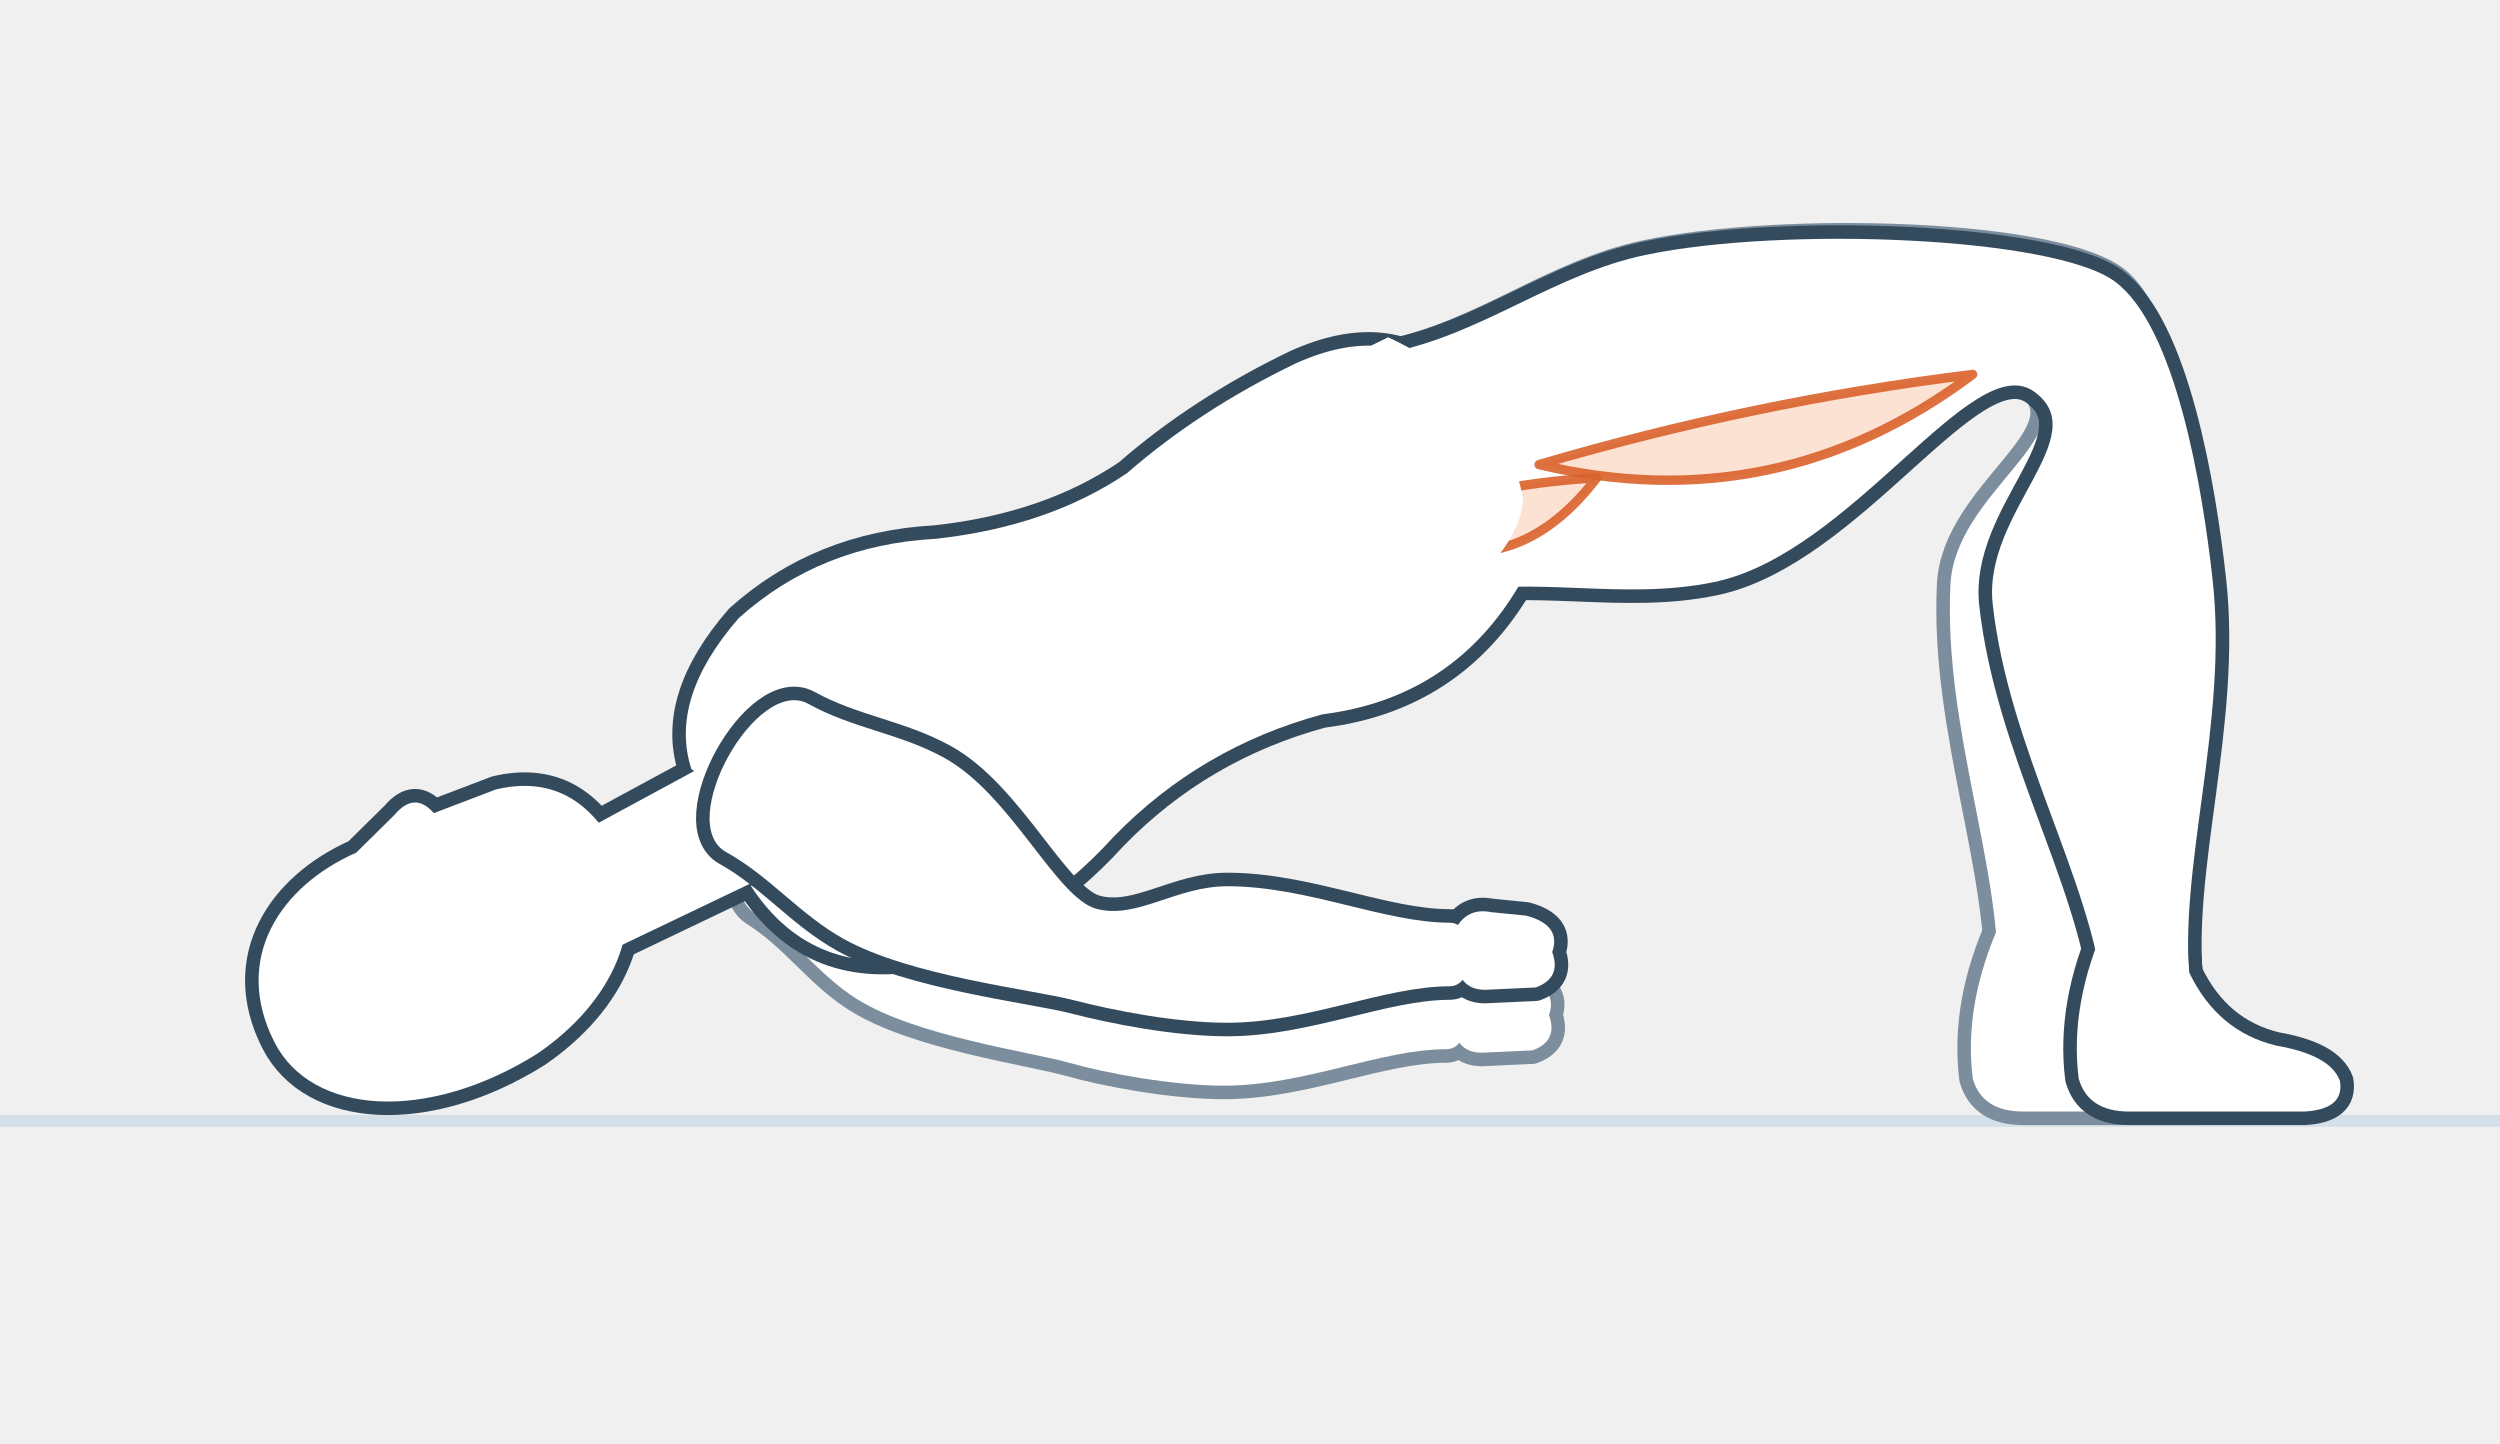
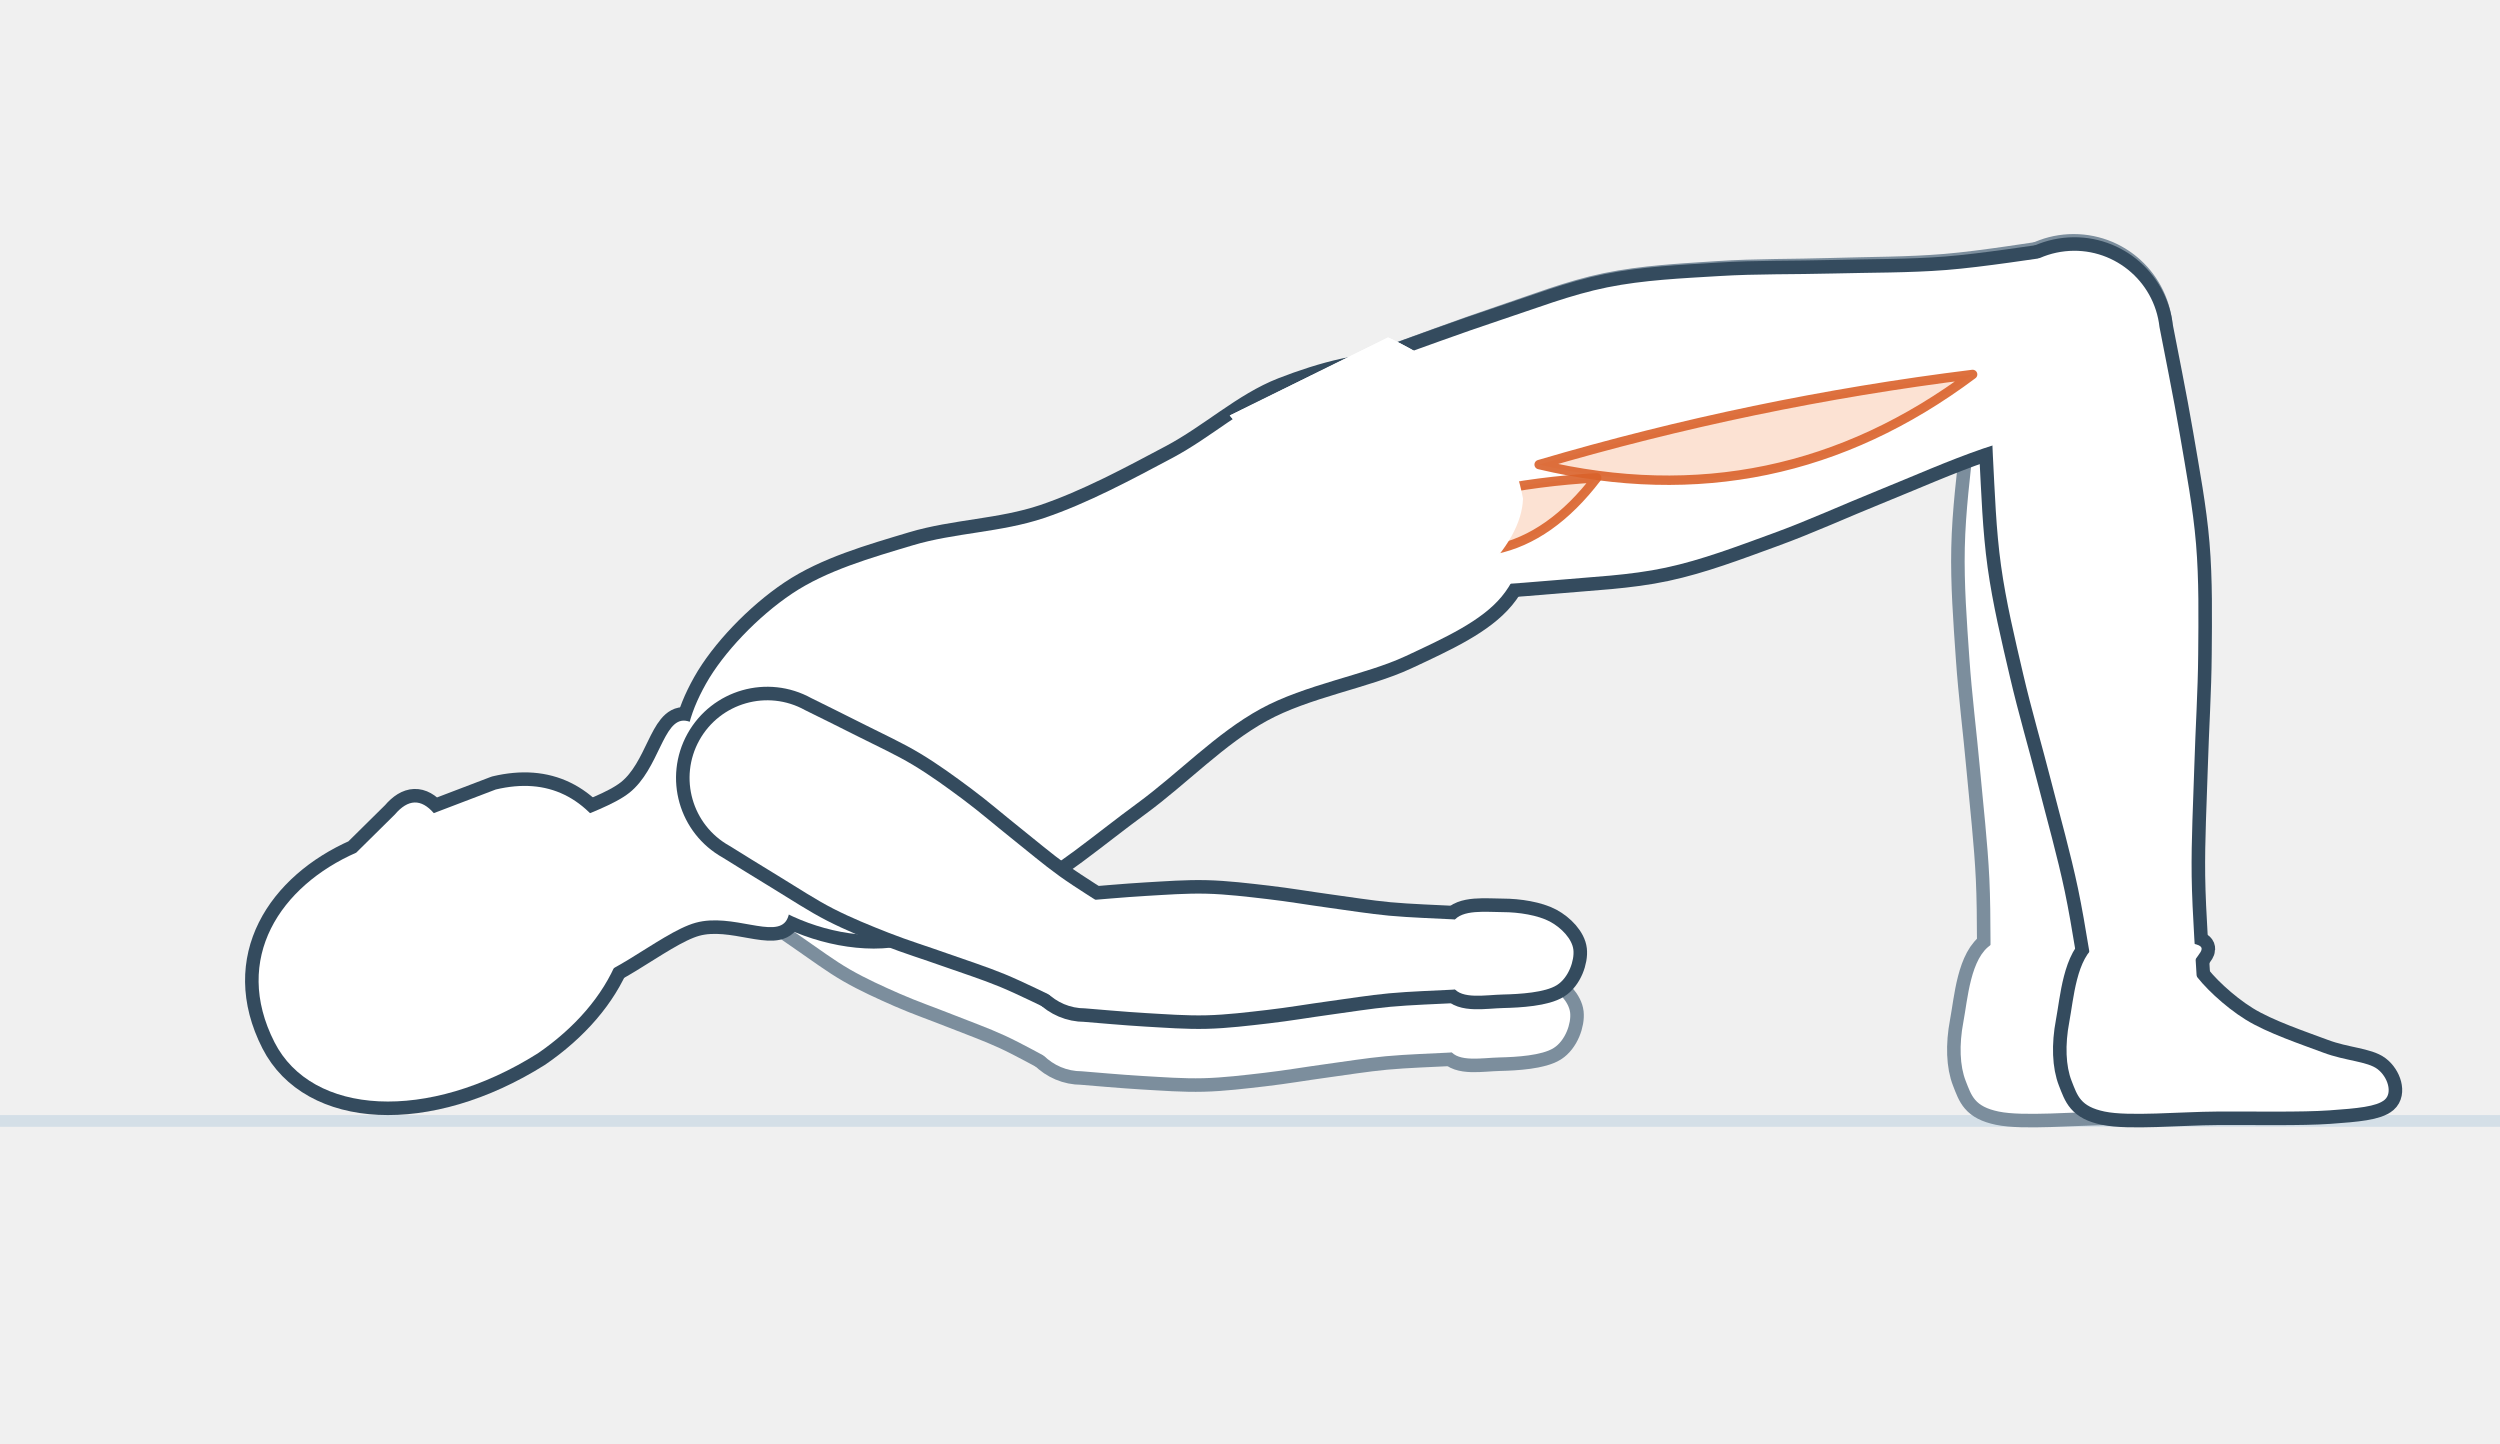
<svg xmlns="http://www.w3.org/2000/svg" viewBox="48.572 168.751 212.428 122.626">
  <path d="M-300 264H800" fill="none" stroke="#d4dfe7" />
  <g class="bw-human-athlete bw-human-outline bw-human-natural bw-human-sketch bw-human-side" stroke="#344b5e" stroke-width="1.05" stroke-linecap="round" stroke-linejoin="round">
    <g class="bw-silhouette-ink" stroke-width="2.3">
      <g class="bw-human-arm bw-human-arm-left" fill="#fff" stroke="#7c8e9d">
-         <path d="M112.673,246.308C116.033,248.408 118.065,251.564 121.425,253.664C126.465,256.814 136.258,258.150 139.386,259.047C142.515,259.944 148.239,261.002 152.579,261.002C159.399,261.002 165.909,257.902 171.489,257.902C173.784,257.902 173.784,252.502 171.489,252.502C165.909,252.502 159.399,249.402 152.579,249.402C148.239,249.402 144.720,252.254 141.592,251.357C138.463,250.460 135.793,241.890 130.753,238.740C127.393,236.640 123.665,236.196 120.305,234.096C116.031,231.425 108.399,243.636 112.673,246.308Z" />
+         <path d="M112.991,245.799C113.637,246.248 115.568,247.609 116.867,248.497C118.167,249.384 119.424,250.339 120.788,251.124C122.152,251.908 123.597,252.562 125.052,253.201C126.507,253.840 128.033,254.366 129.517,254.957C131.002,255.548 132.520,256.086 133.960,256.749C135.400,257.411 137.457,258.569 138.157,258.933A4.400,4.400 0 0 0 144.220,257.534A4.400,4.400 0 0 0 142.821,251.471C142.187,251.002 140.245,249.659 139.018,248.655C137.791,247.651 136.643,246.523 135.461,245.447C134.279,244.372 133.138,243.231 131.926,242.203C130.714,241.175 129.492,240.163 128.190,239.281C126.887,238.398 125.478,237.687 124.111,236.908C122.743,236.128 120.674,234.989 119.987,234.605A6.600,6.600 0 0 0 110.892,236.704A6.600,6.600 0 0 0 112.991,245.799Z" />
+         <path d="M140.489,259.778C141.350,259.845 143.933,260.080 145.656,260.178C147.378,260.276 149.100,260.412 150.822,260.368C152.545,260.323 154.267,260.109 155.989,259.911C157.711,259.713 159.433,259.415 161.156,259.180C162.878,258.945 164.600,258.664 166.322,258.501C168.045,258.338 170.628,258.252 171.489,258.202A3.000,3.000 0 0 0 174.489,255.202A3.000,3.000 0 0 0 171.489,252.202C170.628,252.152 168.045,252.066 166.322,251.903C164.600,251.740 162.878,251.459 161.156,251.224C159.433,250.989 157.711,250.691 155.989,250.493C154.267,250.295 152.545,250.081 150.822,250.036C149.100,249.992 147.378,250.128 145.656,250.226C143.933,250.324 141.350,250.559 140.489,250.626A4.576,4.576 0 0 0 135.913,255.202A4.576,4.576 0 0 0 140.489,259.778Z" />
        <g display="none" class="bw-muscle-traces" data-side="left" />
        <g class="bw-human-hand" transform="translate(174.989,255.202) rotate(0.000)">
-           <path d="M-3,-2.2 Q-2,-4 0,-3.6 L3,-3.3 Q6,-2.5 5.2,-.2 Q6,2 3.8,2.8 L-.5,3 Q-3,3 -3,-.2Z" />
+           <path d="M-3.200,-2.800C-2.500,-3.867 -0.367,-3.600 1.000,-3.600C2.367,-3.600 4.000,-3.333 5.000,-2.800C6.000,-2.267 6.900,-1.300 7.000,-0.400C7.100,0.500 6.600,1.967 5.600,2.600C4.600,3.233 2.467,3.367 1.000,3.400C-0.467,3.433 -2.500,3.833 -3.200,2.800C-3.900,1.767 -3.900,-1.733 -3.200,-2.800Z" />
        </g>
      </g>
    </g>
    <g class="bw-silhouette-fill" stroke="none">
      <g class="bw-human-arm bw-human-arm-left" fill="#fff" stroke="none">
-         <path d="M112.673,246.308C116.033,248.408 118.065,251.564 121.425,253.664C126.465,256.814 136.258,258.150 139.386,259.047C142.515,259.944 148.239,261.002 152.579,261.002C159.399,261.002 165.909,257.902 171.489,257.902C173.784,257.902 173.784,252.502 171.489,252.502C165.909,252.502 159.399,249.402 152.579,249.402C148.239,249.402 144.720,252.254 141.592,251.357C138.463,250.460 135.793,241.890 130.753,238.740C127.393,236.640 123.665,236.196 120.305,234.096C116.031,231.425 108.399,243.636 112.673,246.308Z" />
+         <path d="M112.991,245.799C113.637,246.248 115.568,247.609 116.867,248.497C118.167,249.384 119.424,250.339 120.788,251.124C122.152,251.908 123.597,252.562 125.052,253.201C126.507,253.840 128.033,254.366 129.517,254.957C131.002,255.548 132.520,256.086 133.960,256.749C135.400,257.411 137.457,258.569 138.157,258.933A4.400,4.400 0 0 0 144.220,257.534A4.400,4.400 0 0 0 142.821,251.471C142.187,251.002 140.245,249.659 139.018,248.655C137.791,247.651 136.643,246.523 135.461,245.447C134.279,244.372 133.138,243.231 131.926,242.203C130.714,241.175 129.492,240.163 128.190,239.281C126.887,238.398 125.478,237.687 124.111,236.908C122.743,236.128 120.674,234.989 119.987,234.605A6.600,6.600 0 0 0 110.892,236.704A6.600,6.600 0 0 0 112.991,245.799Z" />
+         <path d="M140.489,259.778C141.350,259.845 143.933,260.080 145.656,260.178C147.378,260.276 149.100,260.412 150.822,260.368C152.545,260.323 154.267,260.109 155.989,259.911C157.711,259.713 159.433,259.415 161.156,259.180C162.878,258.945 164.600,258.664 166.322,258.501C168.045,258.338 170.628,258.252 171.489,258.202A3.000,3.000 0 0 0 174.489,255.202A3.000,3.000 0 0 0 171.489,252.202C170.628,252.152 168.045,252.066 166.322,251.903C164.600,251.740 162.878,251.459 161.156,251.224C159.433,250.989 157.711,250.691 155.989,250.493C154.267,250.295 152.545,250.081 150.822,250.036C149.100,249.992 147.378,250.128 145.656,250.226C143.933,250.324 141.350,250.559 140.489,250.626A4.576,4.576 0 0 0 135.913,255.202A4.576,4.576 0 0 0 140.489,259.778Z" />
        <g class="bw-muscle-traces" data-side="left" />
        <g class="bw-human-hand" transform="translate(174.989,255.202) rotate(0.000)">
-           <path d="M-3,-2.2 Q-2,-4 0,-3.6 L3,-3.3 Q6,-2.5 5.2,-.2 Q6,2 3.8,2.8 L-.5,3 Q-3,3 -3,-.2Z" />
+           <path d="M-3.200,-2.800C-2.500,-3.867 -0.367,-3.600 1.000,-3.600C2.367,-3.600 4.000,-3.333 5.000,-2.800C6.000,-2.267 6.900,-1.300 7.000,-0.400C7.100,0.500 6.600,1.967 5.600,2.600C4.600,3.233 2.467,3.367 1.000,3.400C-0.467,3.433 -2.500,3.833 -3.200,2.800C-3.900,1.767 -3.900,-1.733 -3.200,-2.800Z" />
        </g>
      </g>
    </g>
    <g class="bw-silhouette-ink" stroke-width="2.3">
      <g class="bw-human-leg bw-human-leg-left" fill="#fff" stroke="#7c8e9d">
-         <path d="M171.212,219.214C179.017,217.552 186.478,219.745 194.283,218.083C205.990,215.589 216.110,197.311 221.014,201.485C225.918,205.660 214.692,210.586 214.303,218.416C213.693,230.721 218.804,242.749 218.305,252.817C218.149,255.958 225.540,256.324 225.695,253.183C226.195,243.116 232.470,231.652 233.080,219.347C233.469,211.517 233.437,196.827 228.533,192.652C223.629,188.478 200.073,187.812 188.366,190.306C180.561,191.969 174.642,197.012 166.837,198.675C159.648,200.206 164.023,220.746 171.212,219.214Z" />
+         <path d="M171.108,218.725C172.701,218.604 177.494,218.307 180.667,218.000C183.839,217.694 187.049,217.563 190.142,216.885C193.235,216.206 196.224,215.039 199.226,213.931C202.228,212.822 205.174,211.453 208.152,210.235C211.130,209.017 214.082,207.675 217.095,206.622C220.109,205.569 224.709,204.366 226.232,203.915A7.000,7.000 0 0 0 231.620,195.610A7.000,7.000 0 0 0 223.315,190.222C221.741,190.431 217.050,191.208 213.869,191.474C210.688,191.740 207.445,191.718 204.229,191.820C201.013,191.921 197.765,191.871 194.572,192.083C191.379,192.294 188.174,192.446 185.073,193.087C181.972,193.728 178.987,194.918 175.965,195.930C172.943,196.943 168.445,198.625 166.941,199.164A10.000,10.000 0 0 0 159.244,211.028A10.000,10.000 0 0 0 171.108,218.725Z" />
+         <path d="M217.502,196.708C217.306,198.256 216.653,202.896 216.323,205.994C215.993,209.093 215.592,212.188 215.523,215.300C215.455,218.411 215.696,221.538 215.910,224.664C216.125,227.789 216.526,230.924 216.809,234.053C217.093,237.182 217.462,240.315 217.611,243.438C217.760,246.560 217.690,251.229 217.705,252.787A4.300,4.300 0 0 0 221.787,257.295A4.300,4.300 0 0 0 226.295,253.213C226.465,251.664 226.856,247.011 227.314,243.919C227.771,240.826 228.448,237.745 229.040,234.659C229.631,231.574 230.341,228.494 230.863,225.405C231.386,222.316 231.935,219.228 232.175,216.125C232.414,213.022 232.321,209.903 232.300,206.787C232.278,203.671 232.087,198.989 232.045,197.429A7.280,7.280 0 0 0 225.134,189.798A7.280,7.280 0 0 0 217.502,196.708Z" />
        <g display="none" class="bw-muscle-traces" data-side="left">
          <g data-muscle="hamstrings">
            <path d="M179.351,208.176Q199.582,212.864 216.145,200.338Q197.427,202.751 179.351,208.176Z" fill="#f59e6b" fill-opacity="0.16" stroke="#d9622b" stroke-width=".8" stroke-opacity="0.45" />
          </g>
          <g data-muscle="glutes">
            <path d="M165.294,213.318Q176.521,219.515 184.248,209.280Q174.465,209.861 165.294,213.318Z" fill="#f59e6b" fill-opacity="0.16" stroke="#d9622b" stroke-width=".8" stroke-opacity="0.45" />
          </g>
        </g>
        <g class="bw-human-shoe bw-human-foot" transform="translate(222.000,253.000) rotate(0.000)" fill="#fff">
-           <path d="M-3.4,-6 Q-6.6,1 -5.8,7.4 Q-5,10.2 -1.5,10.2 L13.4,10.2 Q16.8,10 16.4,7.6 Q15.6,5.4 11,4.6 Q6,3.4 3.6,-1.6 L3.2,-6 Z" />
+           <path d="M-4.200,-4.000C-6.000,-2.900 -6.233,0.667 -6.600,2.600C-6.967,4.533 -6.900,6.333 -6.400,7.600C-5.900,8.867 -5.667,9.767 -3.600,10.200C-1.533,10.633 2.817,10.217 6.000,10.200C9.183,10.183 13.133,10.267 15.500,10.100C17.867,9.933 19.517,9.783 20.200,9.200C20.883,8.617 20.467,7.267 19.600,6.600C18.733,5.933 16.867,5.900 15.000,5.200C13.133,4.500 10.233,3.533 8.400,2.400C6.567,1.267 4.700,-0.533 4.000,-1.600C3.300,-2.667 5.567,-3.600 4.200,-4.000C2.833,-4.400 -2.400,-5.100 -4.200,-4.000Z" />
        </g>
      </g>
    </g>
    <g class="bw-silhouette-fill" stroke="none">
      <g class="bw-human-leg bw-human-leg-left" fill="#fff" stroke="none">
-         <path d="M171.212,219.214C179.017,217.552 186.478,219.745 194.283,218.083C205.990,215.589 216.110,197.311 221.014,201.485C225.918,205.660 214.692,210.586 214.303,218.416C213.693,230.721 218.804,242.749 218.305,252.817C218.149,255.958 225.540,256.324 225.695,253.183C226.195,243.116 232.470,231.652 233.080,219.347C233.469,211.517 233.437,196.827 228.533,192.652C223.629,188.478 200.073,187.812 188.366,190.306C180.561,191.969 174.642,197.012 166.837,198.675C159.648,200.206 164.023,220.746 171.212,219.214Z" />
+         <path d="M171.108,218.725C172.701,218.604 177.494,218.307 180.667,218.000C183.839,217.694 187.049,217.563 190.142,216.885C193.235,216.206 196.224,215.039 199.226,213.931C202.228,212.822 205.174,211.453 208.152,210.235C211.130,209.017 214.082,207.675 217.095,206.622C220.109,205.569 224.709,204.366 226.232,203.915A7.000,7.000 0 0 0 231.620,195.610A7.000,7.000 0 0 0 223.315,190.222C221.741,190.431 217.050,191.208 213.869,191.474C210.688,191.740 207.445,191.718 204.229,191.820C201.013,191.921 197.765,191.871 194.572,192.083C191.379,192.294 188.174,192.446 185.073,193.087C181.972,193.728 178.987,194.918 175.965,195.930C172.943,196.943 168.445,198.625 166.941,199.164A10.000,10.000 0 0 0 159.244,211.028A10.000,10.000 0 0 0 171.108,218.725Z" />
+         <path d="M217.502,196.708C217.306,198.256 216.653,202.896 216.323,205.994C215.993,209.093 215.592,212.188 215.523,215.300C215.455,218.411 215.696,221.538 215.910,224.664C216.125,227.789 216.526,230.924 216.809,234.053C217.093,237.182 217.462,240.315 217.611,243.438C217.760,246.560 217.690,251.229 217.705,252.787A4.300,4.300 0 0 0 221.787,257.295A4.300,4.300 0 0 0 226.295,253.213C226.465,251.664 226.856,247.011 227.314,243.919C227.771,240.826 228.448,237.745 229.040,234.659C229.631,231.574 230.341,228.494 230.863,225.405C231.386,222.316 231.935,219.228 232.175,216.125C232.414,213.022 232.321,209.903 232.300,206.787C232.278,203.671 232.087,198.989 232.045,197.429A7.280,7.280 0 0 0 225.134,189.798A7.280,7.280 0 0 0 217.502,196.708Z" />
        <g class="bw-muscle-traces" data-side="left">
          <g data-muscle="hamstrings">
            <path d="M179.351,208.176Q199.582,212.864 216.145,200.338Q197.427,202.751 179.351,208.176Z" fill="#f59e6b" fill-opacity="0.16" stroke="#d9622b" stroke-width=".8" stroke-opacity="0.45" />
          </g>
          <g data-muscle="glutes">
            <path d="M165.294,213.318Q176.521,219.515 184.248,209.280Q174.465,209.861 165.294,213.318Z" fill="#f59e6b" fill-opacity="0.16" stroke="#d9622b" stroke-width=".8" stroke-opacity="0.45" />
          </g>
        </g>
        <g class="bw-human-shoe bw-human-foot" transform="translate(222.000,253.000) rotate(0.000)" fill="#fff">
-           <path d="M-3.4,-6 Q-6.6,1 -5.8,7.4 Q-5,10.2 -1.5,10.2 L13.4,10.2 Q16.8,10 16.4,7.6 Q15.6,5.4 11,4.6 Q6,3.4 3.6,-1.6 L3.2,-6 Z" />
+           <path d="M-4.200,-4.000C-6.000,-2.900 -6.233,0.667 -6.600,2.600C-6.967,4.533 -6.900,6.333 -6.400,7.600C-5.900,8.867 -5.667,9.767 -3.600,10.200C-1.533,10.633 2.817,10.217 6.000,10.200C9.183,10.183 13.133,10.267 15.500,10.100C17.867,9.933 19.517,9.783 20.200,9.200C20.883,8.617 20.467,7.267 19.600,6.600C18.733,5.933 16.867,5.900 15.000,5.200C13.133,4.500 10.233,3.533 8.400,2.400C6.567,1.267 4.700,-0.533 4.000,-1.600C3.300,-2.667 5.567,-3.600 4.200,-4.000C2.833,-4.400 -2.400,-5.100 -4.200,-4.000Z" />
        </g>
      </g>
    </g>
    <g class="bw-silhouette-ink" stroke-width="2.3">
      <g class="bw-human-torso" transform="translate(169.024,208.945) rotate(-117.000)">
        <g transform="translate(0 -67) rotate(0.000) scale(1) translate(0 67)">
-           <path d="M-5,-80L-5.4,-64Q0,-61.5 5.4,-64L5,-80Z" fill="#fff" />
+           <path d="M-5.600,-84.000C-7.567,-82.000 -5.550,-75.167 -6.200,-72.000C-6.850,-68.833 -10.533,-66.583 -9.500,-65.000C-8.467,-63.417 -3.167,-62.500 0.000,-62.500C3.167,-62.500 8.467,-63.417 9.500,-65.000C10.533,-66.583 6.850,-68.833 6.200,-72.000C5.550,-75.167 7.567,-82.000 5.600,-84.000C3.633,-86.000 -3.633,-86.000 -5.600,-84.000Z" fill="#fff" />
          <path d="M1,-108.5C9,-108.5 12.6,-102 12.2,-95L13.6,-90.6Q14.6,-88.2 12.2,-87.6L11.6,-82Q10,-75.4 2.6,-75.2C-4.6,-75.6 -9,-81.4 -10,-89C-11,-100 -6,-108.5 1,-108.5Z" fill="#fff" />
        </g>
        <g transform="scale(1.000 1)">
-           <path d="M-5.6,-66.4Q-14.6,-65.4 -17.4,-56.6Q-19.6,-47 -15.800,-37Q-12.400,-27 -14.6,-16.5Q-18.4,-6 -12.4,3.4Q-4,9 6,6Q12.6,3.6 13,-5Q13.2,-14 11.2,-22Q10.2,-30 13.6,-39Q17.6,-48 15.2,-57Q11.8,-65.4 5.6,-66.4Q0,-63.2 -5.6,-66.4Z" fill="#fff" />
+           <path d="M5.000,-67.000C7.917,-66.250 9.833,-64.500 11.500,-62.000C13.167,-59.500 14.583,-55.500 15.000,-52.000C15.417,-48.500 14.667,-44.667 14.000,-41.000C13.333,-37.333 11.567,-33.833 11.000,-30.000C10.433,-26.167 10.533,-21.833 10.600,-18.000C10.667,-14.167 11.750,-10.500 11.400,-7.000C11.050,-3.500 10.233,0.633 8.500,3.000C6.767,5.367 3.583,6.567 1.000,7.200C-1.583,7.833 -4.733,7.733 -7.000,6.800C-9.267,5.867 -11.533,4.067 -12.600,1.600C-13.667,-0.867 -13.533,-4.233 -13.400,-8.000C-13.267,-11.767 -11.667,-16.667 -11.800,-21.000C-11.933,-25.333 -13.500,-29.667 -14.200,-34.000C-14.900,-38.333 -16.033,-42.833 -16.000,-47.000C-15.967,-51.167 -15.667,-55.750 -14.000,-59.000C-12.333,-62.250 -9.167,-65.167 -6.000,-66.500C-2.833,-67.833 2.083,-67.750 5.000,-67.000Z" fill="#fff" />
          <g display="none" class="bw-muscle-traces bw-torso-muscles" />
        </g>
      </g>
      <g class="bw-human-leg bw-human-leg-right" fill="#fff" stroke="#344b5e">
-         <path d="M171.162,219.225C178.975,217.600 186.425,219.830 194.238,218.206C205.957,215.769 216.212,198.253 221.425,202.035C226.637,205.817 217.030,212.291 217.894,220.083C219.251,232.328 226.212,243.389 227.323,253.408C227.669,256.533 235.024,255.718 234.677,252.592C233.567,242.574 237.937,230.257 236.580,218.012C235.716,210.220 233.449,196.429 228.237,192.646C223.025,188.864 200.176,187.964 188.456,190.400C180.643,192.025 174.700,197.040 166.887,198.664C159.691,200.161 163.966,220.721 171.162,219.225Z" />
+         <path d="M171.060,218.735C172.654,218.622 177.448,218.348 180.622,218.057C183.796,217.766 187.007,217.651 190.103,216.988C193.200,216.325 196.194,215.172 199.201,214.078C202.208,212.984 205.161,211.630 208.145,210.426C211.129,209.222 214.088,207.895 217.106,206.857C220.125,205.818 224.731,204.638 226.256,204.194A7.000,7.000 0 0 0 231.684,195.916A7.000,7.000 0 0 0 223.406,190.487C221.830,190.688 217.136,191.442 213.953,191.693C210.771,191.944 207.529,191.906 204.312,191.991C201.096,192.077 197.848,192.012 194.654,192.208C191.460,192.403 188.254,192.540 185.150,193.166C182.046,193.792 179.056,194.966 176.029,195.964C173.002,196.962 168.495,198.622 166.989,199.154A10.000,10.000 0 0 0 159.234,210.980A10.000,10.000 0 0 0 171.060,218.735Z" />
+         <path d="M217.595,198.143C217.648,199.702 217.742,204.387 217.910,207.498C218.077,210.610 218.174,213.729 218.602,216.812C219.030,219.895 219.766,222.944 220.475,225.995C221.185,229.047 222.080,232.078 222.858,235.121C223.636,238.165 224.499,241.200 225.144,244.259C225.789,247.317 226.462,251.938 226.726,253.474A4.300,4.300 0 0 0 231.474,257.274A4.300,4.300 0 0 0 235.274,252.526C235.195,250.970 234.840,246.314 234.800,243.188C234.759,240.063 234.936,236.913 235.029,233.772C235.122,230.632 235.332,227.479 235.355,224.346C235.379,221.213 235.430,218.077 235.172,214.976C234.914,211.874 234.326,208.809 233.808,205.736C233.291,202.663 232.357,198.072 232.066,196.539A7.280,7.280 0 0 0 224.029,190.105A7.280,7.280 0 0 0 217.595,198.143Z" />
        <g display="none" class="bw-muscle-traces" data-side="right">
          <g data-muscle="hamstrings">
            <path d="M179.355,208.227Q199.562,213.013 216.187,200.568Q197.457,202.890 179.355,208.227Z" fill="#f59e6b" fill-opacity="0.3" stroke="#d9622b" stroke-width=".8" stroke-opacity="0.9" />
          </g>
          <g data-muscle="glutes">
            <path d="M165.272,213.300Q176.470,219.551 184.247,209.354Q174.460,209.888 165.272,213.300Z" fill="#f59e6b" fill-opacity="0.3" stroke="#d9622b" stroke-width=".8" stroke-opacity="0.9" />
          </g>
        </g>
        <g class="bw-human-shoe bw-human-foot" transform="translate(231.000,253.000) rotate(0.000)" fill="#fff">
-           <path d="M-3.4,-6 Q-6.6,1 -5.8,7.4 Q-5,10.2 -1.5,10.2 L13.4,10.2 Q16.8,10 16.4,7.6 Q15.6,5.4 11,4.6 Q6,3.4 3.6,-1.6 L3.2,-6 Z" />
+           <path d="M-4.200,-4.000C-6.000,-2.900 -6.233,0.667 -6.600,2.600C-6.967,4.533 -6.900,6.333 -6.400,7.600C-5.900,8.867 -5.667,9.767 -3.600,10.200C-1.533,10.633 2.817,10.217 6.000,10.200C9.183,10.183 13.133,10.267 15.500,10.100C17.867,9.933 19.517,9.783 20.200,9.200C20.883,8.617 20.467,7.267 19.600,6.600C18.733,5.933 16.867,5.900 15.000,5.200C13.133,4.500 10.233,3.533 8.400,2.400C6.567,1.267 4.700,-0.533 4.000,-1.600C3.300,-2.667 5.567,-3.600 4.200,-4.000C2.833,-4.400 -2.400,-5.100 -4.200,-4.000Z" />
        </g>
      </g>
      <g transform="translate(169.024,208.945) rotate(-117.000)" fill="#fff" stroke="none">
        <path d="M-12,-12Q0,-9 11.6,-12L11.4,3Q3,9.6 -6,7Q-11.4,4 -12,-12Z" />
      </g>
    </g>
    <g class="bw-silhouette-fill" stroke="none">
      <g class="bw-human-torso" transform="translate(169.024,208.945) rotate(-117.000)">
        <g transform="translate(0 -67) rotate(0.000) scale(1) translate(0 67)">
-           <path d="M-5,-80L-5.4,-64Q0,-61.5 5.4,-64L5,-80Z" fill="#fff" />
+           <path d="M-5.600,-84.000C-7.567,-82.000 -5.550,-75.167 -6.200,-72.000C-6.850,-68.833 -10.533,-66.583 -9.500,-65.000C-8.467,-63.417 -3.167,-62.500 0.000,-62.500C3.167,-62.500 8.467,-63.417 9.500,-65.000C10.533,-66.583 6.850,-68.833 6.200,-72.000C5.550,-75.167 7.567,-82.000 5.600,-84.000C3.633,-86.000 -3.633,-86.000 -5.600,-84.000Z" fill="#fff" />
          <path d="M1,-108.5C9,-108.5 12.6,-102 12.2,-95L13.6,-90.6Q14.6,-88.2 12.2,-87.6L11.6,-82Q10,-75.4 2.6,-75.2C-4.6,-75.6 -9,-81.4 -10,-89C-11,-100 -6,-108.5 1,-108.5Z" fill="#fff" />
        </g>
        <g transform="scale(1.000 1)">
-           <path d="M-5.6,-66.4Q-14.6,-65.4 -17.4,-56.6Q-19.6,-47 -15.800,-37Q-12.400,-27 -14.6,-16.5Q-18.4,-6 -12.4,3.4Q-4,9 6,6Q12.6,3.6 13,-5Q13.2,-14 11.2,-22Q10.2,-30 13.6,-39Q17.6,-48 15.2,-57Q11.8,-65.4 5.6,-66.4Q0,-63.2 -5.6,-66.4Z" fill="#fff" />
+           <path d="M5.000,-67.000C7.917,-66.250 9.833,-64.500 11.500,-62.000C13.167,-59.500 14.583,-55.500 15.000,-52.000C15.417,-48.500 14.667,-44.667 14.000,-41.000C13.333,-37.333 11.567,-33.833 11.000,-30.000C10.433,-26.167 10.533,-21.833 10.600,-18.000C10.667,-14.167 11.750,-10.500 11.400,-7.000C11.050,-3.500 10.233,0.633 8.500,3.000C6.767,5.367 3.583,6.567 1.000,7.200C-1.583,7.833 -4.733,7.733 -7.000,6.800C-9.267,5.867 -11.533,4.067 -12.600,1.600C-13.667,-0.867 -13.533,-4.233 -13.400,-8.000C-13.267,-11.767 -11.667,-16.667 -11.800,-21.000C-11.933,-25.333 -13.500,-29.667 -14.200,-34.000C-14.900,-38.333 -16.033,-42.833 -16.000,-47.000C-15.967,-51.167 -15.667,-55.750 -14.000,-59.000C-12.333,-62.250 -9.167,-65.167 -6.000,-66.500C-2.833,-67.833 2.083,-67.750 5.000,-67.000Z" fill="#fff" />
          <g class="bw-muscle-traces bw-torso-muscles" />
        </g>
      </g>
      <g class="bw-human-leg bw-human-leg-right" fill="#fff" stroke="none">
-         <path d="M171.162,219.225C178.975,217.600 186.425,219.830 194.238,218.206C205.957,215.769 216.212,198.253 221.425,202.035C226.637,205.817 217.030,212.291 217.894,220.083C219.251,232.328 226.212,243.389 227.323,253.408C227.669,256.533 235.024,255.718 234.677,252.592C233.567,242.574 237.937,230.257 236.580,218.012C235.716,210.220 233.449,196.429 228.237,192.646C223.025,188.864 200.176,187.964 188.456,190.400C180.643,192.025 174.700,197.040 166.887,198.664C159.691,200.161 163.966,220.721 171.162,219.225Z" />
+         <path d="M171.060,218.735C172.654,218.622 177.448,218.348 180.622,218.057C183.796,217.766 187.007,217.651 190.103,216.988C193.200,216.325 196.194,215.172 199.201,214.078C202.208,212.984 205.161,211.630 208.145,210.426C211.129,209.222 214.088,207.895 217.106,206.857C220.125,205.818 224.731,204.638 226.256,204.194A7.000,7.000 0 0 0 231.684,195.916A7.000,7.000 0 0 0 223.406,190.487C221.830,190.688 217.136,191.442 213.953,191.693C210.771,191.944 207.529,191.906 204.312,191.991C201.096,192.077 197.848,192.012 194.654,192.208C191.460,192.403 188.254,192.540 185.150,193.166C182.046,193.792 179.056,194.966 176.029,195.964C173.002,196.962 168.495,198.622 166.989,199.154A10.000,10.000 0 0 0 159.234,210.980A10.000,10.000 0 0 0 171.060,218.735Z" />
+         <path d="M217.595,198.143C217.648,199.702 217.742,204.387 217.910,207.498C218.077,210.610 218.174,213.729 218.602,216.812C219.030,219.895 219.766,222.944 220.475,225.995C221.185,229.047 222.080,232.078 222.858,235.121C223.636,238.165 224.499,241.200 225.144,244.259C225.789,247.317 226.462,251.938 226.726,253.474A4.300,4.300 0 0 0 231.474,257.274A4.300,4.300 0 0 0 235.274,252.526C235.195,250.970 234.840,246.314 234.800,243.188C234.759,240.063 234.936,236.913 235.029,233.772C235.122,230.632 235.332,227.479 235.355,224.346C235.379,221.213 235.430,218.077 235.172,214.976C234.914,211.874 234.326,208.809 233.808,205.736C233.291,202.663 232.357,198.072 232.066,196.539A7.280,7.280 0 0 0 224.029,190.105A7.280,7.280 0 0 0 217.595,198.143Z" />
        <g class="bw-muscle-traces" data-side="right">
          <g data-muscle="hamstrings">
            <path d="M179.355,208.227Q199.562,213.013 216.187,200.568Q197.457,202.890 179.355,208.227Z" fill="#f59e6b" fill-opacity="0.3" stroke="#d9622b" stroke-width=".8" stroke-opacity="0.9" />
          </g>
          <g data-muscle="glutes">
            <path d="M165.272,213.300Q176.470,219.551 184.247,209.354Q174.460,209.888 165.272,213.300Z" fill="#f59e6b" fill-opacity="0.3" stroke="#d9622b" stroke-width=".8" stroke-opacity="0.9" />
          </g>
        </g>
        <g class="bw-human-shoe bw-human-foot" transform="translate(231.000,253.000) rotate(0.000)" fill="#fff">
-           <path d="M-3.4,-6 Q-6.6,1 -5.8,7.4 Q-5,10.2 -1.5,10.2 L13.4,10.2 Q16.8,10 16.4,7.6 Q15.6,5.4 11,4.6 Q6,3.4 3.6,-1.6 L3.2,-6 Z" />
+           <path d="M-4.200,-4.000C-6.000,-2.900 -6.233,0.667 -6.600,2.600C-6.967,4.533 -6.900,6.333 -6.400,7.600C-5.900,8.867 -5.667,9.767 -3.600,10.200C-1.533,10.633 2.817,10.217 6.000,10.200C9.183,10.183 13.133,10.267 15.500,10.100C17.867,9.933 19.517,9.783 20.200,9.200C20.883,8.617 20.467,7.267 19.600,6.600C18.733,5.933 16.867,5.900 15.000,5.200C13.133,4.500 10.233,3.533 8.400,2.400C6.567,1.267 4.700,-0.533 4.000,-1.600C3.300,-2.667 5.567,-3.600 4.200,-4.000C2.833,-4.400 -2.400,-5.100 -4.200,-4.000Z" />
        </g>
      </g>
      <g transform="translate(169.024,208.945) rotate(-117.000)" fill="#fff" stroke="none">
        <path d="M-12,-12Q0,-9 11.6,-12L11.4,3Q3,9.6 -6,7Q-11.4,4 -12,-12Z" />
      </g>
    </g>
    <g class="bw-silhouette-ink" stroke-width="2.3">
      <g class="bw-human-arm bw-human-arm-right" fill="#fff" stroke="#344b5e">
-         <path d="M110.268,241.150C114.048,243.250 116.511,246.449 120.291,248.549C125.961,251.699 136.323,252.837 139.762,253.728C143.200,254.619 148.515,255.656 152.855,255.656C159.675,255.656 166.185,252.556 171.765,252.556C174.060,252.556 174.060,247.156 171.765,247.156C166.185,247.156 159.675,244.056 152.855,244.056C148.515,244.056 145.207,246.875 141.768,245.984C138.330,245.093 134.509,236.313 128.839,233.163C125.059,231.063 121.042,230.662 117.262,228.562C112.856,226.114 105.863,238.702 110.268,241.150Z" />
+         <path d="M110.560,240.625C111.291,241.076 113.478,242.440 114.947,243.329C116.416,244.218 117.846,245.178 119.374,245.960C120.902,246.743 122.505,247.392 124.116,248.025C125.727,248.657 127.403,249.174 129.042,249.758C130.681,250.341 132.350,250.870 133.948,251.527C135.545,252.185 137.848,253.340 138.628,253.702A4.400,4.400 0 0 0 144.611,251.993A4.400,4.400 0 0 0 142.902,246.010C142.182,245.539 139.985,244.194 138.583,243.185C137.180,242.175 135.850,241.037 134.488,239.954C133.127,238.872 131.803,237.721 130.414,236.688C129.026,235.654 127.628,234.636 126.156,233.752C124.684,232.868 123.115,232.160 121.584,231.383C120.053,230.605 117.739,229.469 116.970,229.087A6.600,6.600 0 0 0 107.996,231.651A6.600,6.600 0 0 0 110.560,240.625Z" />
+         <path d="M140.765,254.432C141.626,254.499 144.209,254.734 145.932,254.832C147.654,254.930 149.376,255.066 151.098,255.022C152.821,254.977 154.543,254.763 156.265,254.565C157.987,254.367 159.709,254.069 161.432,253.834C163.154,253.599 164.876,253.318 166.598,253.155C168.321,252.992 170.904,252.906 171.765,252.856A3.000,3.000 0 0 0 174.765,249.856A3.000,3.000 0 0 0 171.765,246.856C170.904,246.806 168.321,246.720 166.598,246.557C164.876,246.394 163.154,246.113 161.432,245.878C159.709,245.643 157.987,245.345 156.265,245.147C154.543,244.949 152.821,244.735 151.098,244.690C149.376,244.646 147.654,244.782 145.932,244.880C144.209,244.978 141.626,245.213 140.765,245.280A4.576,4.576 0 0 0 136.189,249.856A4.576,4.576 0 0 0 140.765,254.432Z" />
        <g display="none" class="bw-muscle-traces" data-side="right" />
        <g class="bw-human-hand" transform="translate(175.265,249.856) rotate(0.000)">
-           <path d="M-3,-2.2 Q-2,-4 0,-3.6 L3,-3.3 Q6,-2.5 5.2,-.2 Q6,2 3.8,2.8 L-.5,3 Q-3,3 -3,-.2Z" />
+           <path d="M-3.200,-2.800C-2.500,-3.867 -0.367,-3.600 1.000,-3.600C2.367,-3.600 4.000,-3.333 5.000,-2.800C6.000,-2.267 6.900,-1.300 7.000,-0.400C7.100,0.500 6.600,1.967 5.600,2.600C4.600,3.233 2.467,3.367 1.000,3.400C-0.467,3.433 -2.500,3.833 -3.200,2.800C-3.900,1.767 -3.900,-1.733 -3.200,-2.800Z" />
        </g>
      </g>
    </g>
    <g class="bw-silhouette-fill" stroke="none">
      <g class="bw-human-arm bw-human-arm-right" fill="#fff" stroke="none">
-         <path d="M110.268,241.150C114.048,243.250 116.511,246.449 120.291,248.549C125.961,251.699 136.323,252.837 139.762,253.728C143.200,254.619 148.515,255.656 152.855,255.656C159.675,255.656 166.185,252.556 171.765,252.556C174.060,252.556 174.060,247.156 171.765,247.156C166.185,247.156 159.675,244.056 152.855,244.056C148.515,244.056 145.207,246.875 141.768,245.984C138.330,245.093 134.509,236.313 128.839,233.163C125.059,231.063 121.042,230.662 117.262,228.562C112.856,226.114 105.863,238.702 110.268,241.150Z" />
+         <path d="M110.560,240.625C111.291,241.076 113.478,242.440 114.947,243.329C116.416,244.218 117.846,245.178 119.374,245.960C120.902,246.743 122.505,247.392 124.116,248.025C125.727,248.657 127.403,249.174 129.042,249.758C130.681,250.341 132.350,250.870 133.948,251.527C135.545,252.185 137.848,253.340 138.628,253.702A4.400,4.400 0 0 0 144.611,251.993A4.400,4.400 0 0 0 142.902,246.010C142.182,245.539 139.985,244.194 138.583,243.185C137.180,242.175 135.850,241.037 134.488,239.954C133.127,238.872 131.803,237.721 130.414,236.688C129.026,235.654 127.628,234.636 126.156,233.752C124.684,232.868 123.115,232.160 121.584,231.383C120.053,230.605 117.739,229.469 116.970,229.087A6.600,6.600 0 0 0 107.996,231.651A6.600,6.600 0 0 0 110.560,240.625Z" />
+         <path d="M140.765,254.432C141.626,254.499 144.209,254.734 145.932,254.832C147.654,254.930 149.376,255.066 151.098,255.022C152.821,254.977 154.543,254.763 156.265,254.565C157.987,254.367 159.709,254.069 161.432,253.834C163.154,253.599 164.876,253.318 166.598,253.155C168.321,252.992 170.904,252.906 171.765,252.856A3.000,3.000 0 0 0 174.765,249.856A3.000,3.000 0 0 0 171.765,246.856C170.904,246.806 168.321,246.720 166.598,246.557C164.876,246.394 163.154,246.113 161.432,245.878C159.709,245.643 157.987,245.345 156.265,245.147C154.543,244.949 152.821,244.735 151.098,244.690C149.376,244.646 147.654,244.782 145.932,244.880C144.209,244.978 141.626,245.213 140.765,245.280A4.576,4.576 0 0 0 136.189,249.856A4.576,4.576 0 0 0 140.765,254.432Z" />
        <g class="bw-muscle-traces" data-side="right" />
        <g class="bw-human-hand" transform="translate(175.265,249.856) rotate(0.000)">
-           <path d="M-3,-2.2 Q-2,-4 0,-3.6 L3,-3.3 Q6,-2.5 5.2,-.2 Q6,2 3.8,2.8 L-.5,3 Q-3,3 -3,-.2Z" />
+           <path d="M-3.200,-2.800C-2.500,-3.867 -0.367,-3.600 1.000,-3.600C2.367,-3.600 4.000,-3.333 5.000,-2.800C6.000,-2.267 6.900,-1.300 7.000,-0.400C7.100,0.500 6.600,1.967 5.600,2.600C4.600,3.233 2.467,3.367 1.000,3.400C-0.467,3.433 -2.500,3.833 -3.200,2.800C-3.900,1.767 -3.900,-1.733 -3.200,-2.800Z" />
        </g>
      </g>
    </g>
  </g>
</svg>
